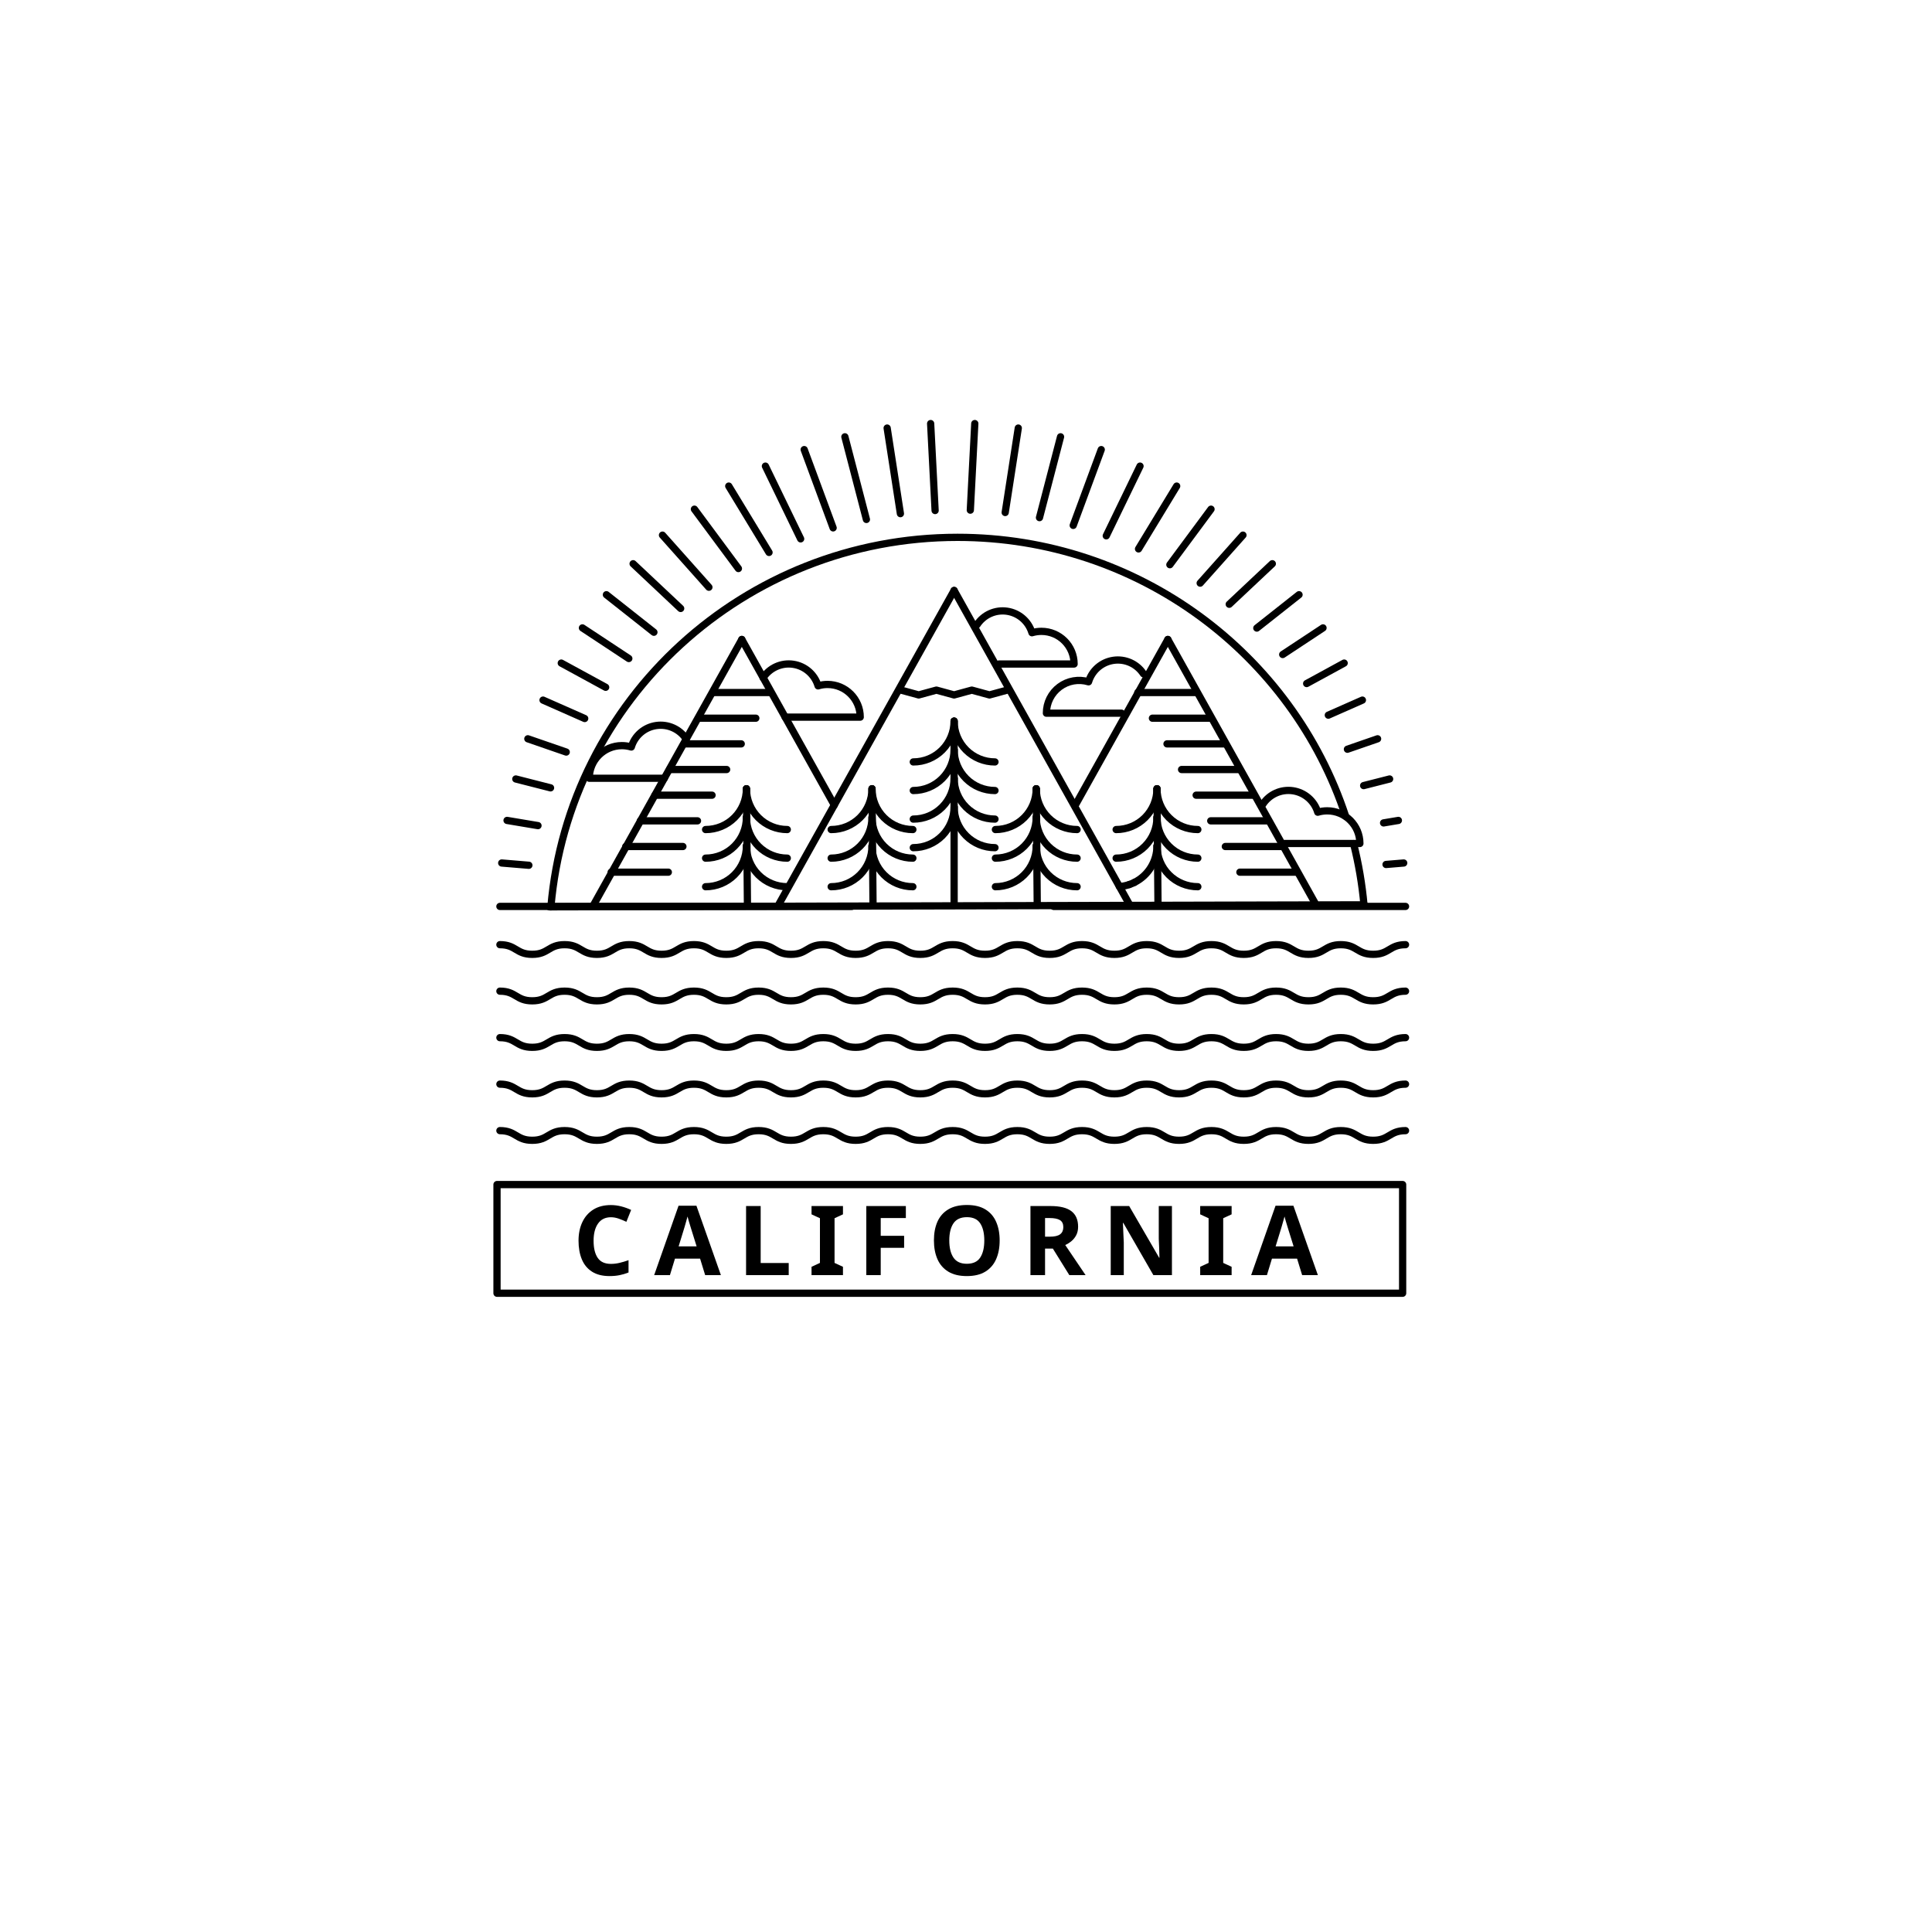
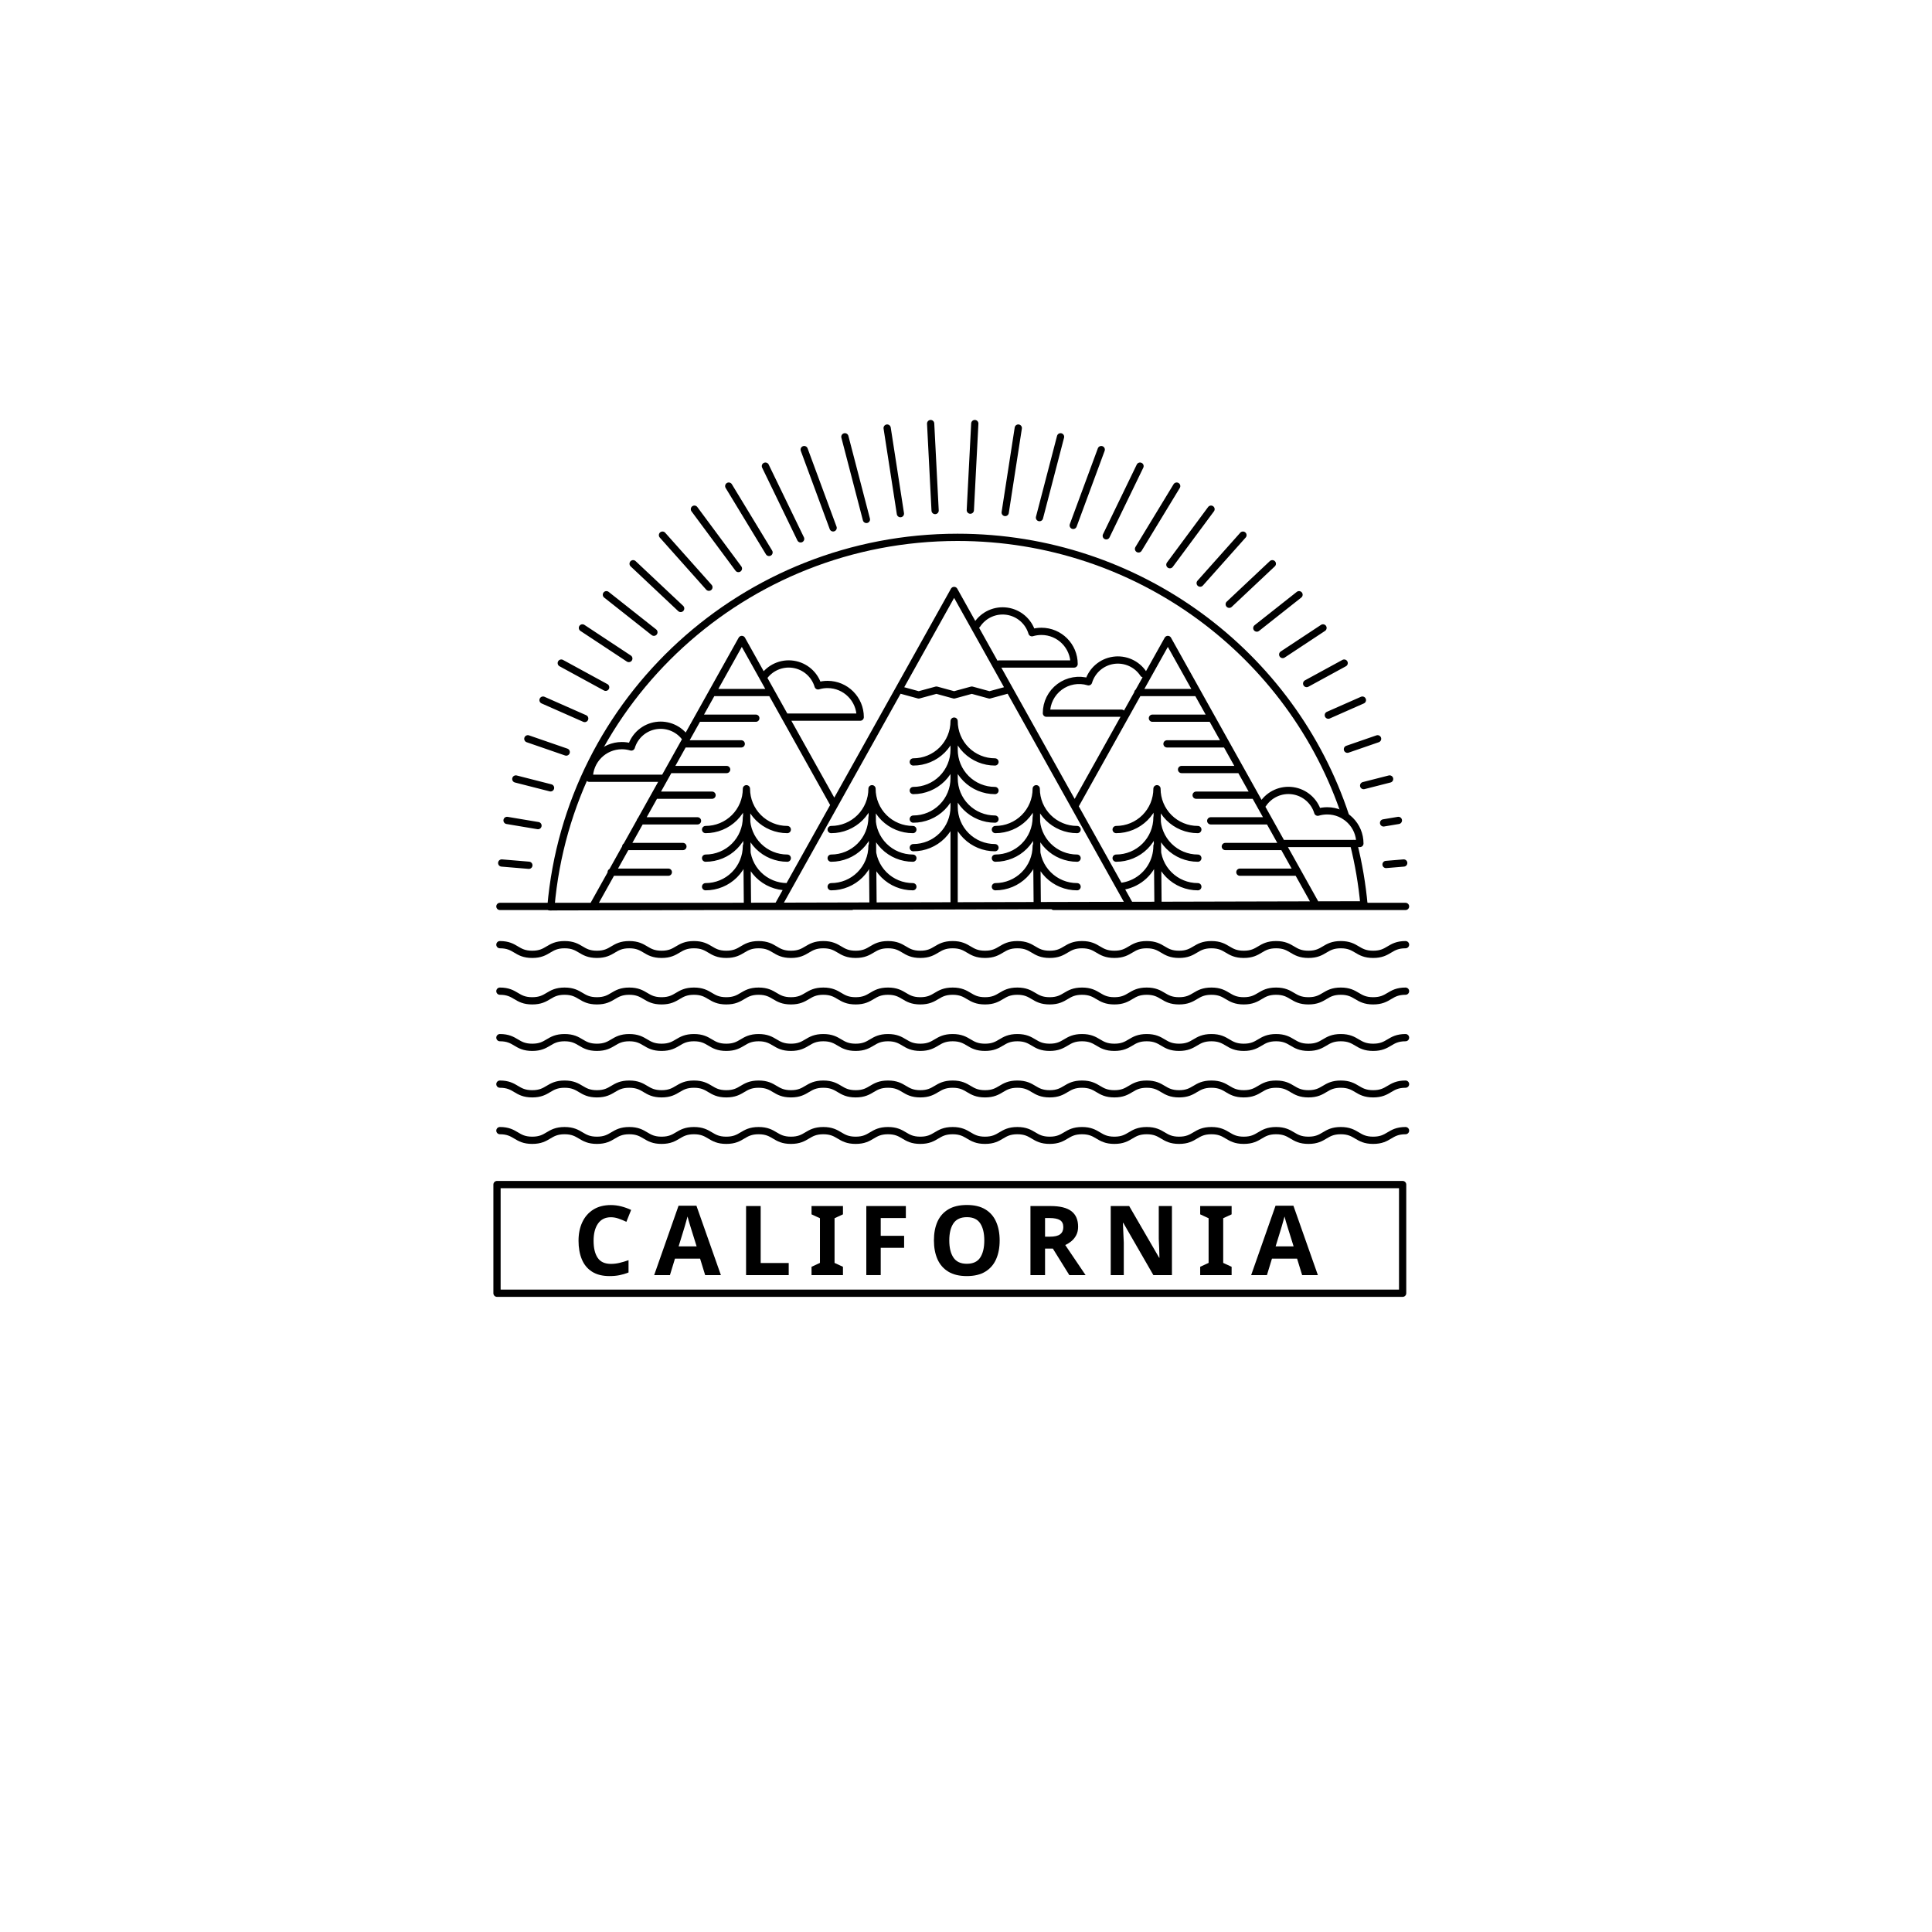
- <svg xmlns="http://www.w3.org/2000/svg" id="Layer_1" data-name="Layer 1" viewBox="0 0 800 800">
+ <svg xmlns="http://www.w3.org/2000/svg" id="prefix__Layer_1" data-name="Layer 1" viewBox="0 0 800 800">
  <defs>
-     <style>.cls-1{fill:#fff;}.cls-2,.cls-3{fill:none;stroke:#000;stroke-linecap:round;stroke-linejoin:round;stroke-width:3px;}.cls-3{fill-rule:evenodd;}.cls-4{font-size:40.05px;font-family:Nunito-Bold, Nunito;font-weight:700;letter-spacing:0.16em;}.cls-5{letter-spacing:0.17em;}.cls-6{letter-spacing:0.17em;}</style>
+     <style>
+             .prefix__cls-2,
+             .prefix__cls-3 {
+                 fill: none;
+                 stroke: #000;
+                 stroke-linecap: round;
+                 stroke-linejoin: round;
+                 stroke-width: 3px
+             }
+ 
+             .prefix__cls-3 {
+                 fill-rule: evenodd
+             }
+ 
+             .prefix__cls-5 {
+                 letter-spacing: .17em
+             }
+         </style>
  </defs>
-   <rect class="cls-1" width="800" height="800" />
-   <line class="cls-2" x1="227.5" y1="375.5" x2="565" y2="374.67" />
-   <path class="cls-2" d="M207,391.17c6.7,0,6.7,4,13.39,4s6.7-4,13.39-4,6.7,4,13.39,4,6.7-4,13.39-4,6.7,4,13.39,4,6.7-4,13.4-4,6.69,4,13.39,4,6.7-4,13.39-4,6.7,4,13.39,4,6.7-4,13.39-4,6.7,4,13.4,4,6.69-4,13.39-4,6.69,4,13.38,4,6.7-4,13.39-4,6.7,4,13.4,4,6.69-4,13.39-4,6.69,4,13.39,4,6.7-4,13.39-4,6.7,4,13.4,4,6.69-4,13.39-4,6.7,4,13.39,4,6.7-4,13.4-4,6.69,4,13.39,4,6.7-4,13.39-4,6.7,4,13.4,4,6.7-4,13.39-4,6.71,4,13.41,4,6.7-4,13.4-4" />
-   <path class="cls-2" d="M207,410.42c6.7,0,6.7,4,13.39,4s6.7-4,13.39-4,6.7,4,13.39,4,6.7-4,13.39-4,6.7,4,13.39,4,6.7-4,13.4-4,6.69,4,13.39,4,6.7-4,13.39-4,6.7,4,13.39,4,6.7-4,13.39-4,6.7,4,13.4,4,6.69-4,13.39-4,6.69,4,13.38,4,6.7-4,13.39-4,6.7,4,13.4,4,6.69-4,13.39-4,6.69,4,13.39,4,6.7-4,13.39-4,6.7,4,13.4,4,6.69-4,13.39-4,6.7,4,13.39,4,6.7-4,13.4-4,6.69,4,13.39,4,6.7-4,13.39-4,6.7,4,13.4,4,6.7-4,13.39-4,6.71,4,13.41,4,6.7-4,13.4-4" />
-   <path class="cls-2" d="M207,429.67c6.7,0,6.7,4,13.39,4s6.7-4,13.39-4,6.7,4,13.39,4,6.7-4,13.39-4,6.7,4,13.39,4,6.7-4,13.4-4,6.69,4,13.39,4,6.7-4,13.39-4,6.7,4,13.39,4,6.7-4,13.39-4,6.7,4,13.4,4,6.69-4,13.39-4,6.69,4,13.38,4,6.7-4,13.39-4,6.7,4,13.4,4,6.69-4,13.39-4,6.69,4,13.39,4,6.7-4,13.39-4,6.7,4,13.4,4,6.69-4,13.39-4,6.7,4,13.39,4,6.7-4,13.4-4,6.69,4,13.39,4,6.7-4,13.39-4,6.7,4,13.4,4,6.7-4,13.39-4,6.71,4,13.41,4,6.7-4,13.4-4" />
-   <path class="cls-2" d="M207,448.92c6.7,0,6.7,4,13.39,4s6.7-4,13.39-4,6.7,4,13.39,4,6.7-4,13.39-4,6.7,4,13.39,4,6.7-4,13.4-4,6.69,4,13.39,4,6.7-4,13.39-4,6.7,4,13.39,4,6.7-4,13.39-4,6.7,4,13.4,4,6.69-4,13.39-4,6.69,4,13.38,4,6.7-4,13.39-4,6.7,4,13.4,4,6.69-4,13.39-4,6.69,4,13.39,4,6.7-4,13.39-4,6.7,4,13.4,4,6.69-4,13.39-4,6.7,4,13.39,4,6.7-4,13.4-4,6.69,4,13.39,4,6.7-4,13.39-4,6.7,4,13.4,4,6.7-4,13.39-4,6.71,4,13.41,4,6.7-4,13.4-4" />
-   <path class="cls-2" d="M207,468.17c6.7,0,6.7,4,13.39,4s6.7-4,13.39-4,6.7,4,13.39,4,6.7-4,13.39-4,6.7,4,13.39,4,6.7-4,13.4-4,6.69,4,13.39,4,6.7-4,13.39-4,6.7,4,13.39,4,6.7-4,13.39-4,6.7,4,13.4,4,6.69-4,13.39-4,6.69,4,13.38,4,6.7-4,13.39-4,6.7,4,13.4,4,6.69-4,13.39-4,6.69,4,13.39,4,6.7-4,13.39-4,6.7,4,13.4,4,6.69-4,13.39-4,6.7,4,13.39,4,6.7-4,13.4-4,6.69,4,13.39,4,6.7-4,13.39-4,6.7,4,13.4,4,6.7-4,13.39-4,6.71,4,13.41,4,6.7-4,13.4-4" />
-   <line class="cls-2" x1="395.08" y1="244.5" x2="322.38" y2="374.67" />
-   <line class="cls-2" x1="463.45" y1="366.94" x2="467.77" y2="374.67" />
-   <line class="cls-2" x1="395.08" y1="244.5" x2="463.45" y2="366.94" />
-   <line class="cls-2" x1="307.17" y1="264.79" x2="245.81" y2="374.67" />
-   <line class="cls-2" x1="307.17" y1="264.79" x2="345.46" y2="333.35" />
-   <line class="cls-2" x1="483.58" y1="264.79" x2="544.94" y2="374.67" />
-   <line class="cls-2" x1="483.58" y1="264.79" x2="445.29" y2="333.35" />
-   <polyline class="cls-2" points="373.1 285.76 380.42 287.76 387.75 285.76 395.07 287.76 402.4 285.76 409.73 287.76 417.05 285.76" />
-   <line class="cls-2" x1="253.07" y1="361.15" x2="276.74" y2="361.15" />
-   <line class="cls-2" x1="259.11" y1="350.52" x2="282.78" y2="350.52" />
-   <line class="cls-2" x1="265.15" y1="339.89" x2="288.82" y2="339.89" />
-   <line class="cls-2" x1="271.19" y1="329.27" x2="294.85" y2="329.27" />
-   <line class="cls-2" x1="277.22" y1="318.64" x2="300.89" y2="318.64" />
-   <line class="cls-2" x1="283.26" y1="308.02" x2="306.93" y2="308.02" />
-   <line class="cls-2" x1="289.3" y1="297.39" x2="312.97" y2="297.39" />
-   <line class="cls-2" x1="295.34" y1="286.76" x2="319" y2="286.76" />
-   <line class="cls-2" x1="537.08" y1="361.15" x2="513.41" y2="361.15" />
-   <line class="cls-2" x1="531.04" y1="350.52" x2="507.38" y2="350.52" />
-   <line class="cls-2" x1="525.01" y1="339.89" x2="501.34" y2="339.89" />
-   <line class="cls-2" x1="518.97" y1="329.27" x2="495.3" y2="329.27" />
-   <line class="cls-2" x1="512.93" y1="318.64" x2="489.26" y2="318.64" />
-   <line class="cls-2" x1="506.89" y1="308.02" x2="483.23" y2="308.02" />
-   <line class="cls-2" x1="500.86" y1="297.39" x2="477.19" y2="297.39" />
-   <line class="cls-2" x1="494.82" y1="286.76" x2="471.15" y2="286.76" />
-   <path class="cls-2" d="M316,280.64A12.68,12.68,0,0,1,338.75,284a13.28,13.28,0,0,1,3.92-.58,13.53,13.53,0,0,1,13.53,13.53H325.11" />
-   <path class="cls-2" d="M404.59,258.66A12.67,12.67,0,0,1,427.31,262a13.73,13.73,0,0,1,3.93-.57,13.52,13.52,0,0,1,13.52,13.52H413.67" />
-   <path class="cls-2" d="M522.92,333a12.68,12.68,0,0,1,22.73,3.32,13.66,13.66,0,0,1,3.92-.57,13.52,13.52,0,0,1,13.53,13.52H532" />
-   <path class="cls-2" d="M473.47,279a12.67,12.67,0,0,0-22.72,3.32,13.53,13.53,0,0,0-17.45,13h31.09" />
-   <path class="cls-2" d="M284.14,306a12.68,12.68,0,0,0-22.73,3.32,13.66,13.66,0,0,0-3.92-.57A13.52,13.52,0,0,0,244,322.26h31.09" />
-   <line class="cls-2" x1="395.08" y1="298.6" x2="395.08" y2="374.67" />
-   <path class="cls-2" d="M395.08,298.6A16.89,16.89,0,0,0,412,315.5" />
-   <path class="cls-2" d="M395.08,310.43A16.9,16.9,0,0,0,412,327.34" />
-   <path class="cls-2" d="M395.08,322.26A16.89,16.89,0,0,0,412,339.17" />
-   <path class="cls-2" d="M395.08,334.1A16.89,16.89,0,0,0,412,351" />
-   <path class="cls-2" d="M395.08,298.6a16.89,16.89,0,0,1-16.91,16.9" />
-   <path class="cls-2" d="M395.08,310.43a16.9,16.9,0,0,1-16.91,16.91" />
-   <path class="cls-2" d="M395.08,322.26a16.9,16.9,0,0,1-16.91,16.91" />
-   <path class="cls-2" d="M395.08,334.1A16.89,16.89,0,0,1,378.17,351" />
-   <line class="cls-2" x1="429.08" y1="326.6" x2="429.5" y2="374.5" />
-   <path class="cls-2" d="M429.08,326.6A16.89,16.89,0,0,0,446,343.5" />
-   <path class="cls-2" d="M429.08,338.43A16.9,16.9,0,0,0,446,355.34" />
-   <path class="cls-2" d="M429.08,350.26A16.89,16.89,0,0,0,446,367.17" />
-   <path class="cls-2" d="M429.08,326.6a16.89,16.89,0,0,1-16.91,16.9" />
-   <path class="cls-2" d="M429.08,338.43a16.9,16.9,0,0,1-16.91,16.91" />
-   <path class="cls-2" d="M429.08,350.26a16.9,16.9,0,0,1-16.91,16.91" />
-   <line class="cls-2" x1="361.08" y1="326.6" x2="361.5" y2="374.5" />
-   <path class="cls-2" d="M361.08,326.6A16.89,16.89,0,0,0,378,343.5" />
-   <path class="cls-2" d="M361.08,338.43A16.9,16.9,0,0,0,378,355.34" />
-   <path class="cls-2" d="M361.08,350.26A16.89,16.89,0,0,0,378,367.17" />
-   <path class="cls-2" d="M361.08,326.6a16.89,16.89,0,0,1-16.91,16.9" />
-   <path class="cls-2" d="M361.08,338.43a16.9,16.9,0,0,1-16.91,16.91" />
-   <path class="cls-2" d="M361.08,350.26a16.9,16.9,0,0,1-16.91,16.91" />
-   <line class="cls-2" x1="309.08" y1="326.6" x2="309.5" y2="374.5" />
-   <path class="cls-2" d="M309.08,326.6A16.89,16.89,0,0,0,326,343.5" />
-   <path class="cls-2" d="M309.08,338.43A16.9,16.9,0,0,0,326,355.34" />
-   <path class="cls-2" d="M309.08,350.26A16.89,16.89,0,0,0,326,367.17" />
-   <path class="cls-2" d="M309.08,326.6a16.89,16.89,0,0,1-16.91,16.9" />
-   <path class="cls-2" d="M309.08,338.43a16.9,16.9,0,0,1-16.91,16.91" />
-   <path class="cls-2" d="M309.08,350.26a16.9,16.9,0,0,1-16.91,16.91" />
-   <line class="cls-2" x1="479.08" y1="326.6" x2="479.5" y2="374.5" />
-   <path class="cls-2" d="M479.08,326.6A16.89,16.89,0,0,0,496,343.5" />
-   <path class="cls-2" d="M479.08,338.43A16.9,16.9,0,0,0,496,355.34" />
-   <path class="cls-2" d="M479.08,350.26A16.89,16.89,0,0,0,496,367.17" />
-   <path class="cls-2" d="M479.08,326.6a16.89,16.89,0,0,1-16.91,16.9" />
-   <path class="cls-2" d="M479.08,338.43a16.9,16.9,0,0,1-16.91,16.91" />
-   <path class="cls-2" d="M467.62,366.27a16.79,16.79,0,0,1-4,.84" />
-   <path class="cls-2" d="M469.77,365.37a16.25,16.25,0,0,1-2.15.9" />
-   <path class="cls-2" d="M479.08,350.26a16.89,16.89,0,0,1-9.31,15.11" />
-   <line class="cls-2" x1="582" y1="375.33" x2="436.32" y2="375.33" />
-   <line class="cls-2" x1="581.25" y1="357.35" x2="573.93" y2="357.96" />
-   <line class="cls-2" x1="579.04" y1="339.72" x2="572.91" y2="340.75" />
-   <line class="cls-2" x1="575.41" y1="322.56" x2="564.66" y2="325.3" />
-   <line class="cls-2" x1="570.43" y1="305.92" x2="557.94" y2="310.24" />
-   <line class="cls-2" x1="564.14" y1="289.9" x2="550.03" y2="296.13" />
-   <line class="cls-2" x1="556.59" y1="274.57" x2="541.06" y2="283.04" />
-   <line class="cls-2" x1="547.83" y1="260" x2="531.14" y2="271.02" />
-   <line class="cls-2" x1="537.9" y1="246.26" x2="520.42" y2="260.07" />
-   <line class="cls-2" x1="526.84" y1="233.43" x2="509" y2="250.21" />
-   <line class="cls-2" x1="514.68" y1="221.59" x2="496.97" y2="241.46" />
-   <line class="cls-2" x1="501.46" y1="210.84" x2="484.42" y2="233.83" />
-   <line class="cls-2" x1="487.24" y1="201.28" x2="471.44" y2="227.29" />
-   <line class="cls-2" x1="472.06" y1="193.01" x2="458.08" y2="221.87" />
-   <line class="cls-2" x1="456" y1="186.17" x2="444.4" y2="217.55" />
-   <line class="cls-2" x1="439.15" y1="180.87" x2="430.43" y2="214.34" />
-   <line class="cls-2" x1="421.65" y1="177.25" x2="416.23" y2="212.22" />
-   <line class="cls-2" x1="403.64" y1="175.39" x2="401.79" y2="211.24" />
-   <line class="cls-2" x1="387.21" y1="211.4" x2="385.36" y2="175.39" />
-   <line class="cls-2" x1="372.84" y1="212.69" x2="367.35" y2="177.25" />
-   <line class="cls-2" x1="358.76" y1="215.09" x2="349.85" y2="180.87" />
-   <line class="cls-2" x1="344.98" y1="218.58" x2="333" y2="186.17" />
-   <line class="cls-2" x1="331.53" y1="223.13" x2="316.94" y2="193.01" />
-   <line class="cls-2" x1="318.44" y1="228.75" x2="301.76" y2="201.28" />
-   <line class="cls-2" x1="305.76" y1="235.42" x2="287.54" y2="210.84" />
-   <line class="cls-2" x1="293.54" y1="243.16" x2="274.32" y2="221.59" />
-   <line class="cls-2" x1="281.85" y1="251.95" x2="262.16" y2="233.43" />
-   <line class="cls-2" x1="270.77" y1="261.8" x2="251.1" y2="246.26" />
-   <line class="cls-2" x1="260.38" y1="272.68" x2="241.17" y2="260" />
-   <line class="cls-2" x1="250.79" y1="284.59" x2="232.41" y2="274.57" />
-   <line class="cls-2" x1="242.11" y1="297.52" x2="224.86" y2="289.9" />
-   <line class="cls-2" x1="234.46" y1="311.41" x2="218.57" y2="305.92" />
-   <line class="cls-2" x1="227.97" y1="326.23" x2="213.59" y2="322.56" />
-   <line class="cls-2" x1="222.77" y1="341.87" x2="209.96" y2="339.72" />
-   <line class="cls-2" x1="218.99" y1="358.29" x2="207.75" y2="357.35" />
-   <line class="cls-2" x1="207" y1="375.33" x2="352.68" y2="375.33" />
-   <path class="cls-3" d="M557.21,338C535.14,271,471.53,222.5,396.5,222.5c-88.41,0-161,67.28-168.38,153" />
-   <path class="cls-3" d="M564.8,374.69a165.86,165.86,0,0,0-4.32-25.38" />
-   <rect class="cls-2" x="205.8" y="490.5" width="375" height="45" />
-   <text class="cls-4" transform="translate(237.23 527.99)">C<tspan class="cls-5" x="33.65" y="0">ALI</tspan>
-     <tspan class="cls-6" x="117.88" y="0">F</tspan>
-     <tspan class="cls-5" x="147.16" y="0">ORNIA</tspan>
+   <path fill="#fff" d="M0 0h800v800H0z" />
+   <path class="prefix__cls-2" d="M227.5 375.5l337.5-.83M207 391.17c6.7 0 6.7 4 13.39 4s6.7-4 13.39-4 6.7 4 13.39 4 6.7-4 13.39-4 6.7 4 13.39 4 6.7-4 13.4-4 6.69 4 13.39 4 6.7-4 13.39-4 6.7 4 13.39 4 6.7-4 13.39-4 6.7 4 13.4 4 6.69-4 13.39-4 6.69 4 13.38 4 6.7-4 13.39-4 6.7 4 13.4 4 6.69-4 13.39-4 6.69 4 13.39 4 6.7-4 13.39-4 6.7 4 13.4 4 6.69-4 13.39-4 6.7 4 13.39 4 6.7-4 13.4-4 6.69 4 13.39 4 6.7-4 13.39-4 6.7 4 13.4 4 6.7-4 13.39-4 6.71 4 13.41 4 6.7-4 13.4-4M207 410.42c6.7 0 6.7 4 13.39 4s6.7-4 13.39-4 6.7 4 13.39 4 6.7-4 13.39-4 6.7 4 13.39 4 6.7-4 13.4-4 6.69 4 13.39 4 6.7-4 13.39-4 6.7 4 13.39 4 6.7-4 13.39-4 6.7 4 13.4 4 6.69-4 13.39-4 6.69 4 13.38 4 6.7-4 13.39-4 6.7 4 13.4 4 6.69-4 13.39-4 6.69 4 13.39 4 6.7-4 13.39-4 6.7 4 13.4 4 6.69-4 13.39-4 6.7 4 13.39 4 6.7-4 13.4-4 6.69 4 13.39 4 6.7-4 13.39-4 6.7 4 13.4 4 6.7-4 13.39-4 6.71 4 13.41 4 6.7-4 13.4-4M207 429.67c6.7 0 6.7 4 13.39 4s6.7-4 13.39-4 6.7 4 13.39 4 6.7-4 13.39-4 6.7 4 13.39 4 6.7-4 13.4-4 6.69 4 13.39 4 6.7-4 13.39-4 6.7 4 13.39 4 6.7-4 13.39-4 6.7 4 13.4 4 6.69-4 13.39-4 6.69 4 13.38 4 6.7-4 13.39-4 6.7 4 13.4 4 6.69-4 13.39-4 6.69 4 13.39 4 6.7-4 13.39-4 6.7 4 13.4 4 6.69-4 13.39-4 6.7 4 13.39 4 6.7-4 13.4-4 6.69 4 13.39 4 6.7-4 13.39-4 6.7 4 13.4 4 6.7-4 13.39-4 6.71 4 13.41 4 6.7-4 13.4-4M207 448.92c6.7 0 6.7 4 13.39 4s6.7-4 13.39-4 6.7 4 13.39 4 6.7-4 13.39-4 6.7 4 13.39 4 6.7-4 13.4-4 6.69 4 13.39 4 6.7-4 13.39-4 6.7 4 13.39 4 6.7-4 13.39-4 6.7 4 13.4 4 6.69-4 13.39-4 6.69 4 13.38 4 6.7-4 13.39-4 6.7 4 13.4 4 6.69-4 13.39-4 6.69 4 13.39 4 6.7-4 13.39-4 6.7 4 13.4 4 6.69-4 13.39-4 6.7 4 13.39 4 6.7-4 13.4-4 6.69 4 13.39 4 6.7-4 13.39-4 6.7 4 13.4 4 6.7-4 13.39-4 6.71 4 13.41 4 6.7-4 13.4-4M207 468.17c6.7 0 6.7 4 13.39 4s6.7-4 13.39-4 6.7 4 13.39 4 6.7-4 13.39-4 6.7 4 13.39 4 6.7-4 13.4-4 6.69 4 13.39 4 6.7-4 13.39-4 6.7 4 13.39 4 6.7-4 13.39-4 6.7 4 13.4 4 6.69-4 13.39-4 6.69 4 13.38 4 6.7-4 13.39-4 6.7 4 13.4 4 6.69-4 13.39-4 6.69 4 13.39 4 6.7-4 13.39-4 6.7 4 13.4 4 6.69-4 13.39-4 6.7 4 13.39 4 6.7-4 13.4-4 6.69 4 13.39 4 6.7-4 13.39-4 6.7 4 13.4 4 6.7-4 13.39-4 6.71 4 13.41 4 6.7-4 13.4-4M395.08 244.5l-72.7 130.17M463.45 366.94l4.32 7.73M395.08 244.5l68.37 122.44M307.17 264.79l-61.36 109.88M307.17 264.79l38.29 68.56M483.58 264.79l61.36 109.88M483.58 264.79l-38.29 68.56M373.1 285.76l7.32 2 7.33-2 7.32 2 7.33-2 7.33 2 7.32-2M253.07 361.15h23.67M259.11 350.52h23.67M265.15 339.89h23.67M271.19 329.27h23.66M277.22 318.64h23.67M283.26 308.02h23.67M289.3 297.39h23.67M295.34 286.76H319M537.08 361.15h-23.67M531.04 350.52h-23.66M525.01 339.89h-23.67M518.97 329.27H495.3M512.93 318.64h-23.67M506.89 308.02h-23.66M500.86 297.39h-23.67M494.82 286.76h-23.67M316 280.64a12.68 12.68 0 0122.75 3.36 13.28 13.28 0 013.92-.58 13.53 13.53 0 0113.53 13.53h-31.09M404.59 258.66a12.67 12.67 0 0122.72 3.34 13.73 13.73 0 013.93-.57 13.52 13.52 0 0113.52 13.52h-31.09M522.92 333a12.68 12.68 0 0122.73 3.32 13.66 13.66 0 013.92-.57 13.52 13.52 0 0113.53 13.52H532M473.47 279a12.67 12.67 0 00-22.72 3.32 13.53 13.53 0 00-17.45 13h31.09M284.14 306a12.68 12.68 0 00-22.73 3.32 13.66 13.66 0 00-3.92-.57A13.52 13.52 0 00244 322.26h31.09M395.08 298.6v76.07M395.08 298.6A16.89 16.89 0 00412 315.5M395.08 310.43A16.9 16.9 0 00412 327.34M395.08 322.26A16.89 16.89 0 00412 339.17M395.08 334.1A16.89 16.89 0 00412 351M395.08 298.6a16.89 16.89 0 01-16.91 16.9M395.08 310.43a16.9 16.9 0 01-16.91 16.91M395.08 322.26a16.9 16.9 0 01-16.91 16.91M395.08 334.1a16.89 16.89 0 01-16.91 16.9M429.08 326.6l.42 47.9M429.08 326.6A16.89 16.89 0 00446 343.5M429.08 338.43A16.9 16.9 0 00446 355.34M429.08 350.26A16.89 16.89 0 00446 367.17M429.08 326.6a16.89 16.89 0 01-16.91 16.9M429.08 338.43a16.9 16.9 0 01-16.91 16.91M429.08 350.26a16.9 16.9 0 01-16.91 16.91M361.08 326.6l.42 47.9M361.08 326.6A16.89 16.89 0 00378 343.5M361.08 338.43A16.9 16.9 0 00378 355.34M361.08 350.26A16.89 16.89 0 00378 367.17M361.08 326.6a16.89 16.89 0 01-16.91 16.9M361.08 338.43a16.9 16.9 0 01-16.91 16.91M361.08 350.26a16.9 16.9 0 01-16.91 16.91M309.08 326.6l.42 47.9M309.08 326.6A16.89 16.89 0 00326 343.5M309.08 338.43A16.9 16.9 0 00326 355.34M309.08 350.26A16.89 16.89 0 00326 367.17M309.08 326.6a16.89 16.89 0 01-16.91 16.9M309.08 338.43a16.9 16.9 0 01-16.91 16.91M309.08 350.26a16.9 16.9 0 01-16.91 16.91M479.08 326.6l.42 47.9M479.08 326.6A16.89 16.89 0 00496 343.5M479.08 338.43A16.9 16.9 0 00496 355.34M479.08 350.26A16.89 16.89 0 00496 367.17M479.08 326.6a16.89 16.89 0 01-16.91 16.9M479.08 338.43a16.9 16.9 0 01-16.91 16.91M467.62 366.27a16.79 16.79 0 01-4 .84M469.77 365.37a16.25 16.25 0 01-2.15.9M479.08 350.26a16.89 16.89 0 01-9.31 15.11M582 375.33H436.32M581.25 357.35l-7.32.61M579.04 339.72l-6.13 1.03M575.41 322.56l-10.75 2.74M570.43 305.92l-12.49 4.32M564.14 289.9l-14.11 6.23M556.59 274.57l-15.53 8.47M547.83 260l-16.69 11.02M537.9 246.26l-17.48 13.81M526.84 233.43L509 250.21M514.68 221.59l-17.71 19.87M501.46 210.84l-17.04 22.99M487.24 201.28l-15.8 26.01M472.06 193.01l-13.98 28.86M456 186.17l-11.6 31.38M439.15 180.87l-8.72 33.47M421.65 177.25l-5.42 34.97M403.64 175.39l-1.85 35.85M387.21 211.4l-1.85-36.01M372.84 212.69l-5.49-35.44M358.76 215.09l-8.91-34.22M344.98 218.58L333 186.17M331.53 223.13l-14.59-30.12M318.44 228.75l-16.68-27.47M305.76 235.42l-18.22-24.58M293.54 243.16l-19.22-21.57M281.85 251.95l-19.69-18.52M270.77 261.8l-19.67-15.54M260.38 272.68L241.17 260M250.79 284.59l-18.38-10.02M242.11 297.52l-17.25-7.62M234.46 311.41l-15.89-5.49M227.97 326.23l-14.38-3.67M222.77 341.87l-12.81-2.15M218.99 358.29l-11.24-.94M207 375.33h145.68" />
+   <path class="prefix__cls-3" d="M557.21 338c-22.07-67-85.68-115.5-160.71-115.5-88.41 0-161 67.28-168.38 153M564.8 374.69a165.86 165.86 0 00-4.32-25.38" />
+   <path class="prefix__cls-2" d="M205.8 490.5h375v45h-375z" />
+   <text transform="translate(237.23 527.99)" font-size="40.05" font-family="Nunito-Bold,Nunito" font-weight="700" letter-spacing=".16em">C<tspan class="prefix__cls-5" x="33.65" y="0">ALI</tspan>
+     <tspan x="117.88" y="0" letter-spacing=".17em">F</tspan>
+     <tspan class="prefix__cls-5" x="147.16" y="0">ORNIA</tspan>
  </text>
</svg>
